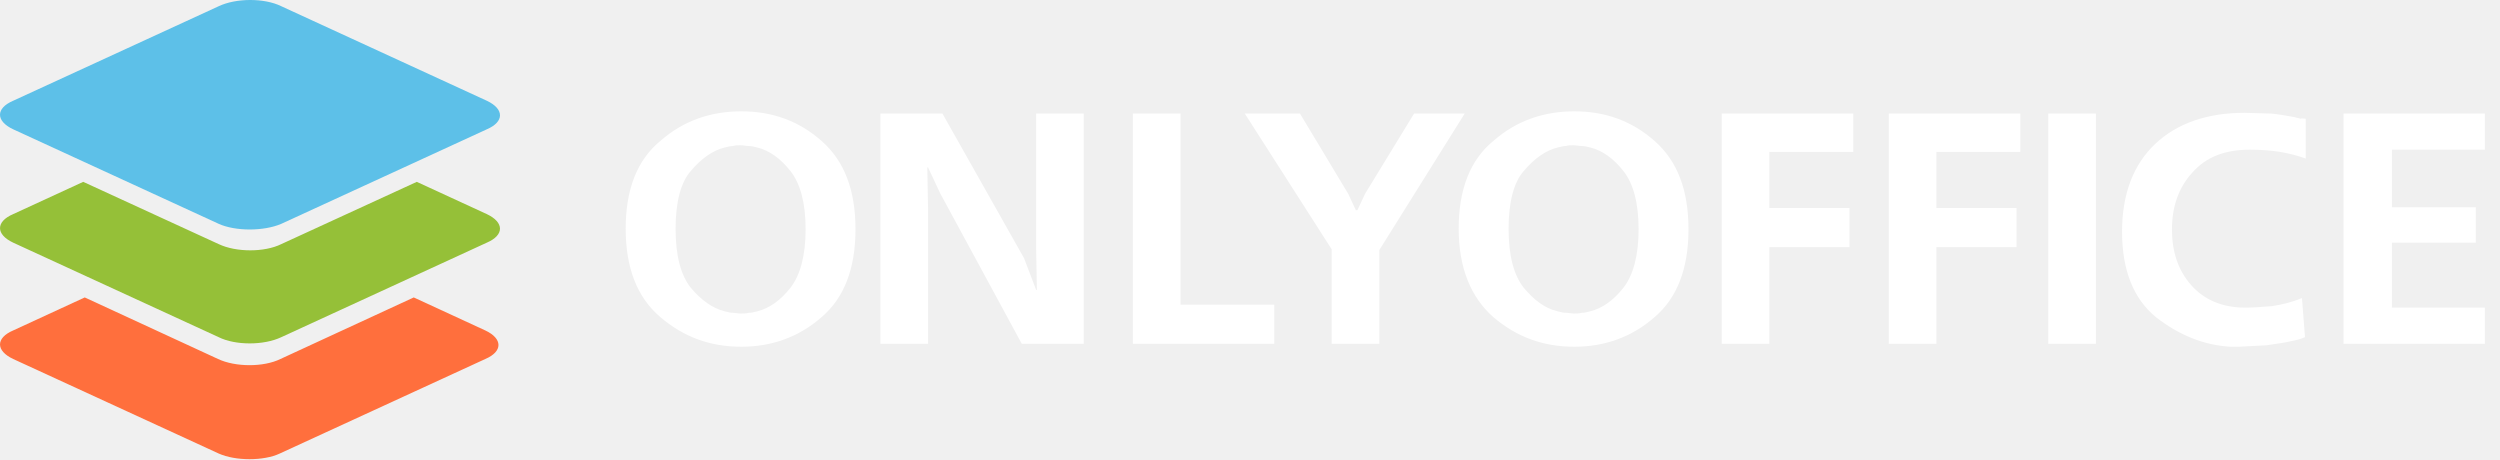
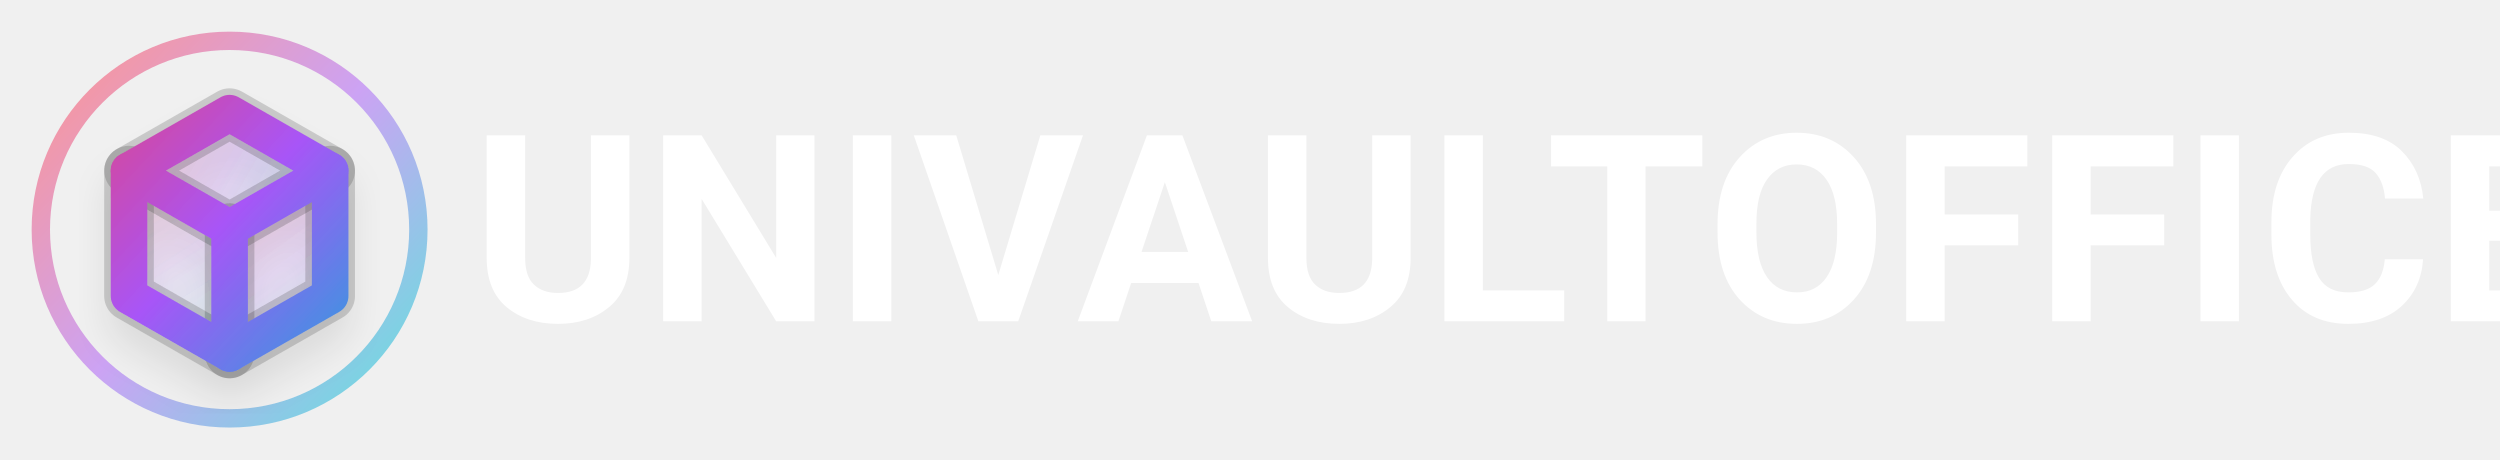
- <svg xmlns="http://www.w3.org/2000/svg" width="196" height="36" fill="none" fill-rule="evenodd">
-   <path d="M51.78 11.042c-1.837 1.504-2.726 3.819-2.726 6.885s.889 5.381 2.726 6.943 3.911 2.314 6.341 2.314c2.371 0 4.504-.752 6.282-2.314 1.778-1.504 2.667-3.819 2.667-6.885 0-3.124-.889-5.381-2.667-6.943s-3.852-2.314-6.282-2.314-4.563.752-6.341 2.314zm2.371 11.514c-.77-.984-1.185-2.488-1.185-4.629 0-2.083.415-3.645 1.185-4.513.83-.984 1.719-1.62 2.667-1.851h0c.237-.058.474-.116.652-.116.178-.058.356-.058.593-.058.119 0 .222.014.326.029s.207.029.326.029c.178 0 .415.058.652.116.948.231 1.837.868 2.608 1.851s1.185 2.488 1.185 4.571c0 2.025-.415 3.587-1.185 4.571s-1.659 1.62-2.608 1.852l-.117.029c-.182.047-.338.086-.535.086-.237.058-.415.058-.652.058-.089 0-.193-.014-.296-.029l-.296-.029c-.196 0-.352-.04-.535-.086l-.117-.03c-.948-.232-1.837-.868-2.667-1.852zM73.885 8.901h-4.86v18.052h3.734V16.307l-.059-3.182h.059l.948 2.025 6.4 11.803h4.859V8.901h-3.733v10.588l.059 3.24h-.059l-.948-2.488-6.4-11.341zm14.934 0h3.734v14.986h7.348v3.067H88.819V8.901zm13.097 0H97.59l6.815 10.646v7.406h3.733v-7.348l6.697-10.704h-3.97l-3.853 6.307-.592 1.273h-.119l-.592-1.273-3.793-6.307zm12.445 9.026c0-3.067.889-5.381 2.726-6.885 1.778-1.562 3.912-2.314 6.341-2.314s4.504.752 6.282 2.314 2.667 3.819 2.667 6.943c0 3.067-.889 5.381-2.667 6.885-1.778 1.562-3.911 2.314-6.282 2.314-2.429 0-4.504-.752-6.341-2.314-1.778-1.562-2.726-3.877-2.726-6.943zm3.912 0c0 2.141.414 3.645 1.185 4.629.829.984 1.659 1.62 2.667 1.852l.115.029h.002 0 0c.182.046.338.086.534.086.089 0 .193.015.297.029l.296.029c.237 0 .415 0 .652-.058.196 0 .352-.04.535-.086l.117-.03c.948-.232 1.837-.868 2.607-1.852s1.186-2.546 1.186-4.571c0-2.083-.415-3.587-1.186-4.571s-1.659-1.62-2.607-1.851c-.237-.058-.474-.116-.652-.116-.119 0-.222-.014-.326-.029l-.326-.029c-.237 0-.415 0-.593.058-.177 0-.414.058-.651.116-.949.231-1.838.868-2.667 1.851-.771.868-1.185 2.43-1.185 4.513zm27.023-9.026h-10.312v18.052h3.734v-7.58H145v-3.067h-6.282V11.91h6.578V8.901zm2.785 0h10.312v3.009h-6.578v4.397h6.282v3.067h-6.282v7.58h-3.734V8.901zm12.505 0v18.052h3.733V8.901h-3.733zm20.184.405v3.124a11.41 11.41 0 0 0-2.015-.521c-.711-.116-1.541-.174-2.37-.174-1.956 0-3.438.579-4.504 1.794-1.067 1.157-1.6 2.662-1.6 4.455 0 1.736.474 3.182 1.481 4.34s2.43 1.794 4.267 1.794c.563 0 1.127-.043 1.767-.092h0l.307-.023c.771-.116 1.541-.289 2.371-.636l.237 3.067a4.18 4.18 0 0 1-.474.174l-.771.173c-.306.075-.661.125-1.066.183l-.712.106-2.192.116h-.297-.296c-2.133-.116-4.089-.926-5.867-2.314-1.778-1.447-2.667-3.703-2.667-6.712 0-2.951.889-5.265 2.608-6.885s4.089-2.43 6.993-2.43l2.074.058c.564.05 1.084.143 1.636.243h0l.26.047c.06.029.134.043.208.058a.86.86 0 0 1 .207.058c.076-.037.151-.027.242-.015l.173.015zm14.045-.405h-11.082v18.052h11.082v-2.835h-7.289v-5.092h6.578v-2.777h-6.578v-4.513h7.289V8.901z" fill="#fff" />
-   <path d="M17.152 35.559L1.031 28.144c-1.373-.647-1.373-1.648 0-2.236l5.613-2.589 10.449 4.825c1.373.647 3.583.647 4.896 0l10.449-4.825 5.613 2.589c1.373.647 1.373 1.648 0 2.236l-16.122 7.415c-1.254.588-3.463.588-4.777 0z" fill="#ff6f3d" />
-   <path d="M17.152 26.438L1.031 19.023c-1.373-.647-1.373-1.648 0-2.236l5.493-2.53 10.628 4.884c1.373.647 3.583.647 4.896 0l10.628-4.884 5.493 2.53c1.373.647 1.373 1.648 0 2.236l-16.122 7.415c-1.373.647-3.582.647-4.896 0z" fill="#95c038" />
-   <path d="M17.152 17.551L1.03 10.136c-1.373-.647-1.373-1.648 0-2.236L17.152.485c1.373-.647 3.583-.647 4.896 0L38.17 7.9c1.373.647 1.373 1.648 0 2.236l-16.122 7.415c-1.373.588-3.583.588-4.896 0z" fill="#5dc0e8" />
+ <svg xmlns="http://www.w3.org/2000/svg" width="196" height="36" viewBox="0 0 196 36" fill="none" shape-rendering="geometricPrecision">
+   <defs>
+     <linearGradient id="gC" x1="8" y1="9" x2="37" y2="36" gradientUnits="userSpaceOnUse">
+       <stop offset="0" stop-color="#F43F5E" />
+       <stop offset="0.5" stop-color="#A855F7" />
+       <stop offset="1" stop-color="#06B6D4" />
+     </linearGradient>
+     <filter id="coreShadow" x="-25%" y="-25%" width="150%" height="150%">
+       <feDropShadow dx="0" dy="1.0" stdDeviation="0.9" flood-color="#000" flood-opacity="0.18" />
+       <feDropShadow dx="0" dy="2.0" stdDeviation="1.4" flood-color="#000" flood-opacity="0.10" />
+     </filter>
+     <linearGradient id="topFill" x1="14" y1="14" x2="31" y2="24" gradientUnits="userSpaceOnUse">
+       <stop offset="0" stop-color="#F43F5E" stop-opacity="0.22" />
+       <stop offset="0.5" stop-color="#A855F7" stop-opacity="0.18" />
+       <stop offset="1" stop-color="#06B6D4" stop-opacity="0.14" />
+     </linearGradient>
+     <linearGradient id="leftFill" x1="14" y1="19" x2="23" y2="33" gradientUnits="userSpaceOnUse">
+       <stop offset="0" stop-color="#F43F5E" stop-opacity="0.14" />
+       <stop offset="0.5" stop-color="#A855F7" stop-opacity="0.11" />
+       <stop offset="1" stop-color="#06B6D4" stop-opacity="0.09" />
+     </linearGradient>
+     <linearGradient id="rightFill" x1="22" y1="19" x2="32" y2="33" gradientUnits="userSpaceOnUse">
+       <stop offset="0" stop-color="#F43F5E" stop-opacity="0.18" />
+       <stop offset="0.5" stop-color="#A855F7" stop-opacity="0.15" />
+       <stop offset="1" stop-color="#06B6D4" stop-opacity="0.12" />
+     </linearGradient>
+   </defs>
+   <g transform="scale(0.8)">
+     <circle cx="22.5" cy="22.5" r="18.5" fill="none" stroke="url(#gC)" stroke-width="1.8" stroke-linecap="round" opacity="0.5" />
+     <g filter="url(#coreShadow)" transform="translate(0 -1.3) translate(22.5 22.5) scale(1.28) translate(-22.5 -22.5)">
+       <path d="M22.5 14.6L30.2 19.0L22.5 23.4L14.8 19.0Z" fill="url(#topFill)" />
+       <path d="M14.8 19.0V28.6L22.5 33.0V23.4L14.8 19.0Z" fill="url(#leftFill)" />
+       <path d="M30.2 19.0V28.6L22.5 33.0V23.4L30.2 19.0Z" fill="url(#rightFill)" />
+       <g fill="none" stroke="#000" stroke-opacity="0.16" stroke-width="3.8" stroke-linecap="round" stroke-linejoin="round">
+         <path d="M22.5 14.6L30.2 19.0L22.5 23.4L14.8 19.0Z" />
+         <path d="M14.8 19.0V28.6L22.5 33.0L30.2 28.6V19.0" />
+         <path d="M22.5 23.4V33.0" />
+       </g>
+       <g fill="none" stroke="url(#gC)" stroke-width="2.8" stroke-linecap="round" stroke-linejoin="round">
+         <path d="M22.5 14.6L30.2 19.0L22.5 23.4L14.8 19.0Z" />
+         <path d="M14.8 19.0V28.6L22.5 33.0L30.2 28.6V19.0" />
+         <path d="M22.5 23.4V33.0" />
+       </g>
+     </g>
+   </g>
+   <text x="37" y="20" dy="-0.45" dominant-baseline="middle" font-family="ui-sans-serif, system-ui, -apple-system, Segoe UI, Roboto, Arial" font-size="20.5" font-weight="700" letter-spacing="0.2" fill="#fff" textLength="159" lengthAdjust="spacingAndGlyphs">UNIVAULTOFFICE</text>
</svg>
